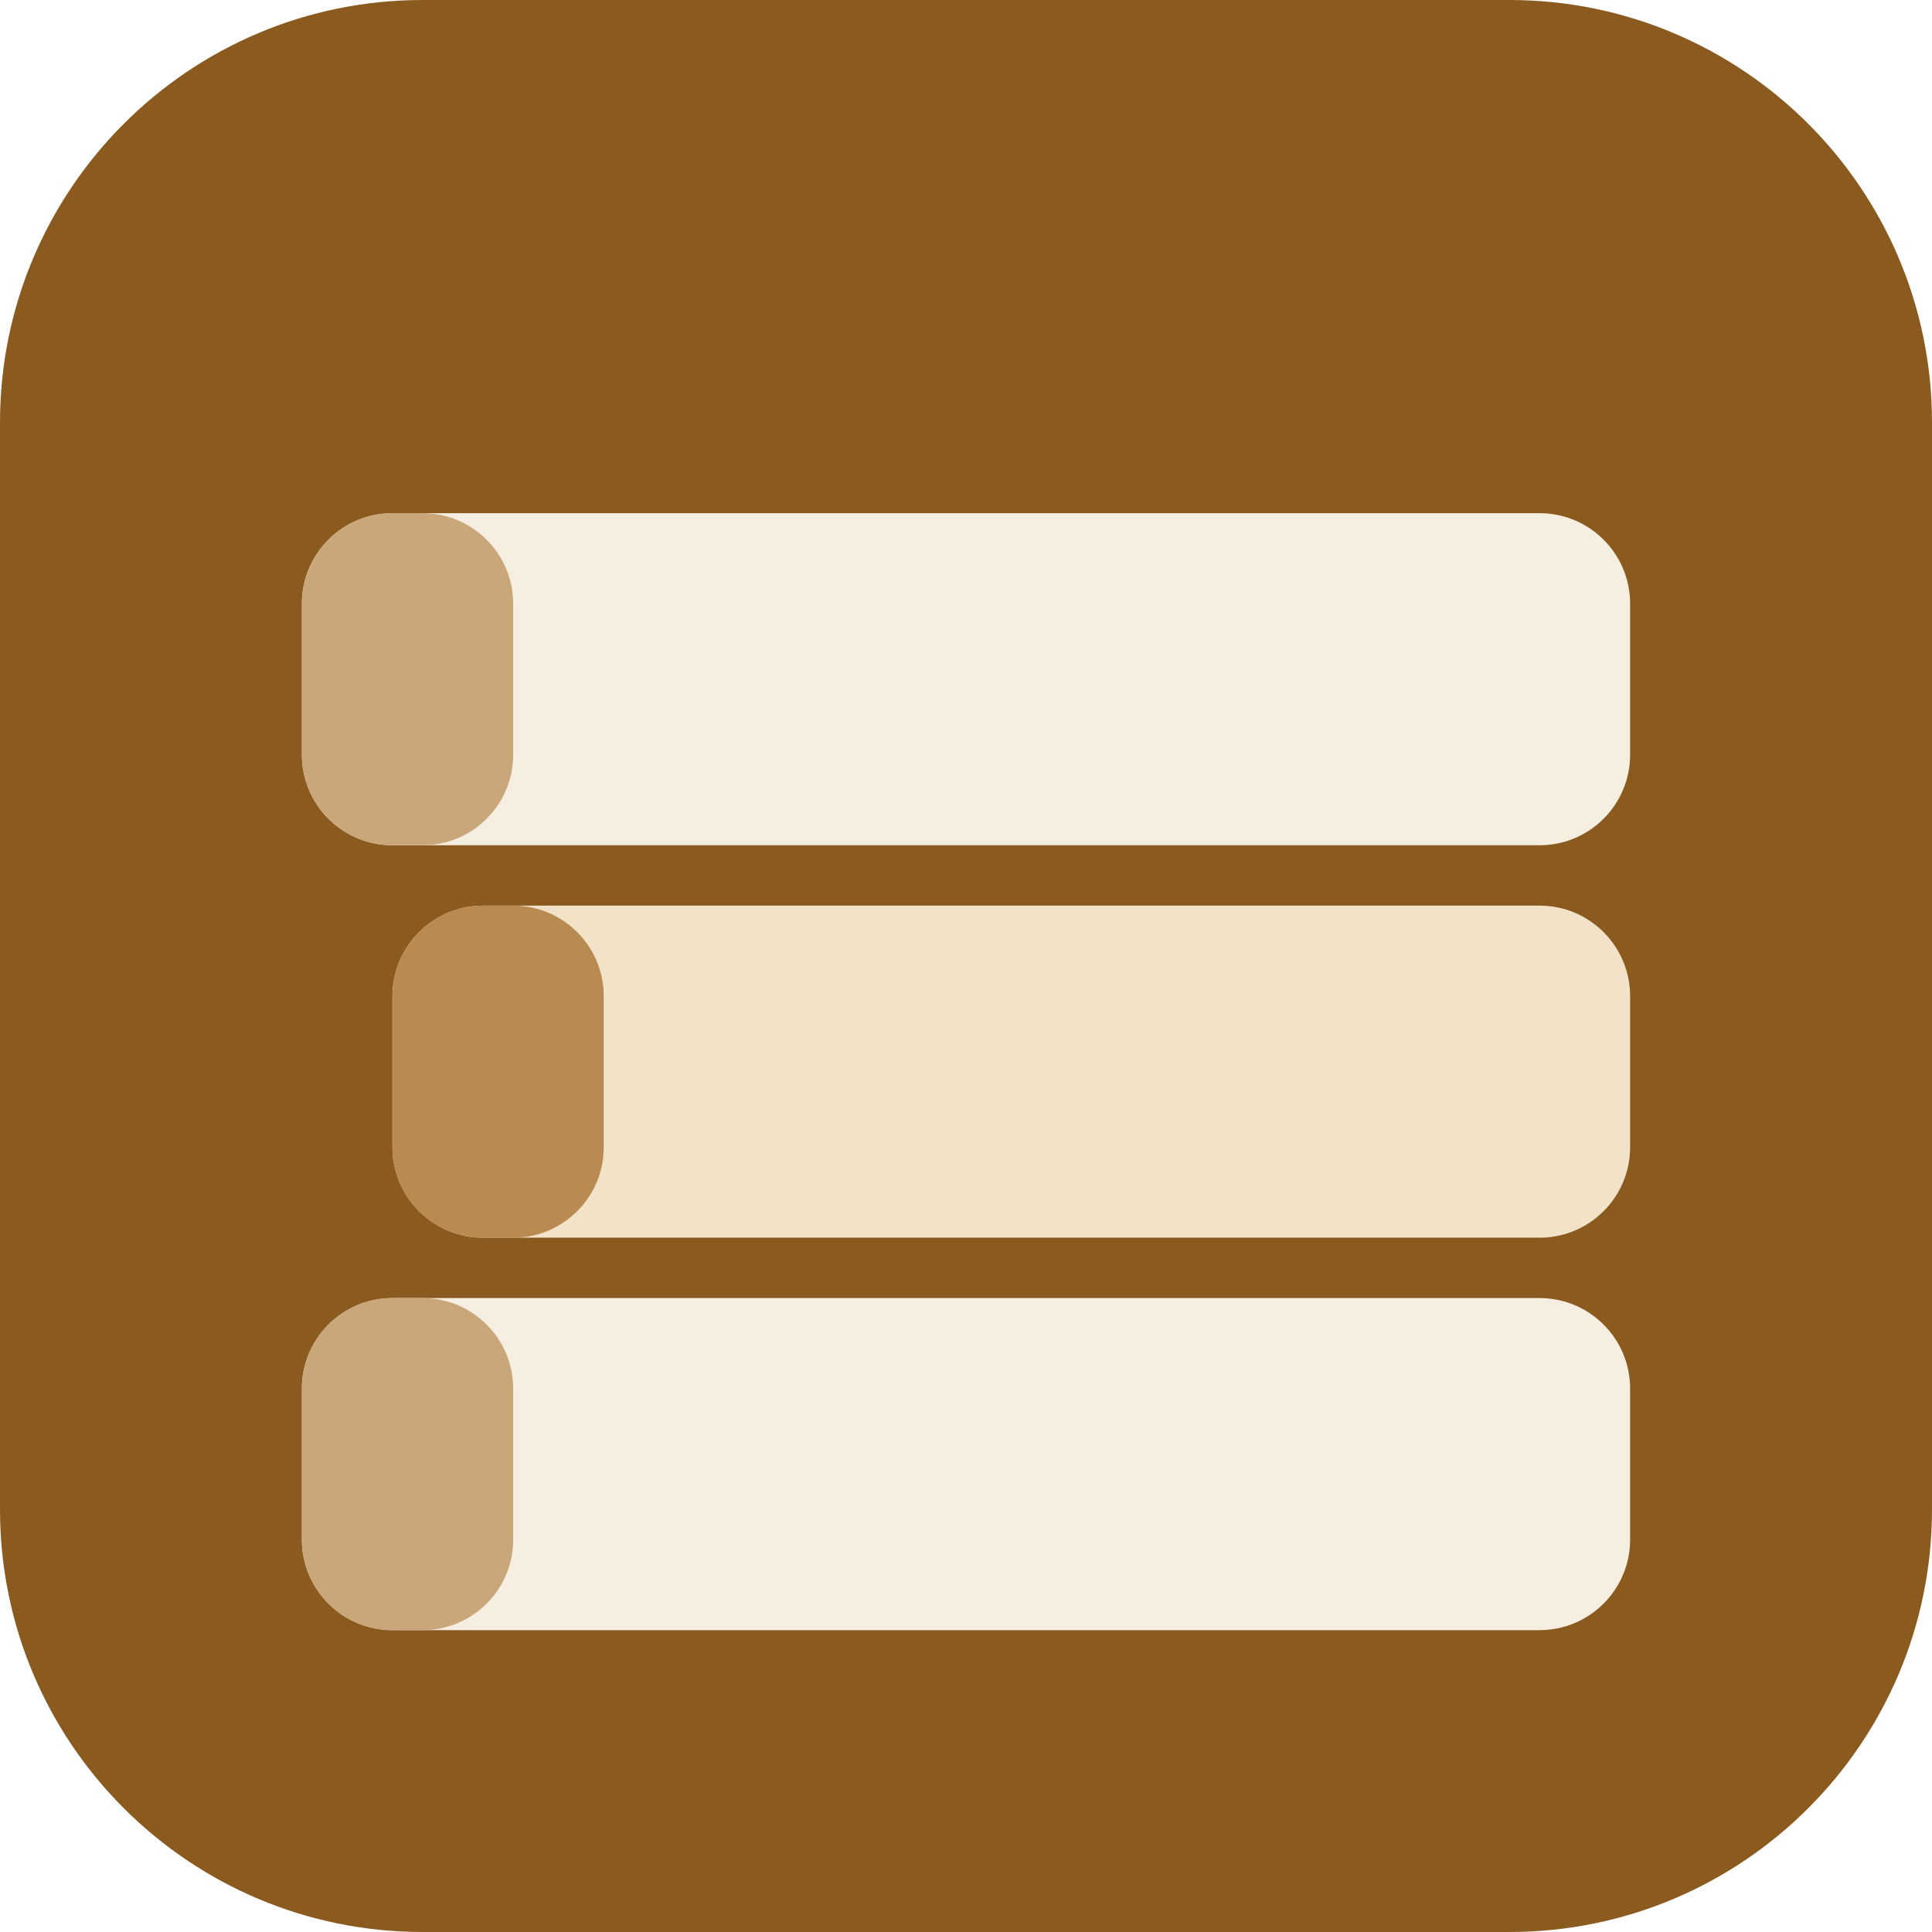
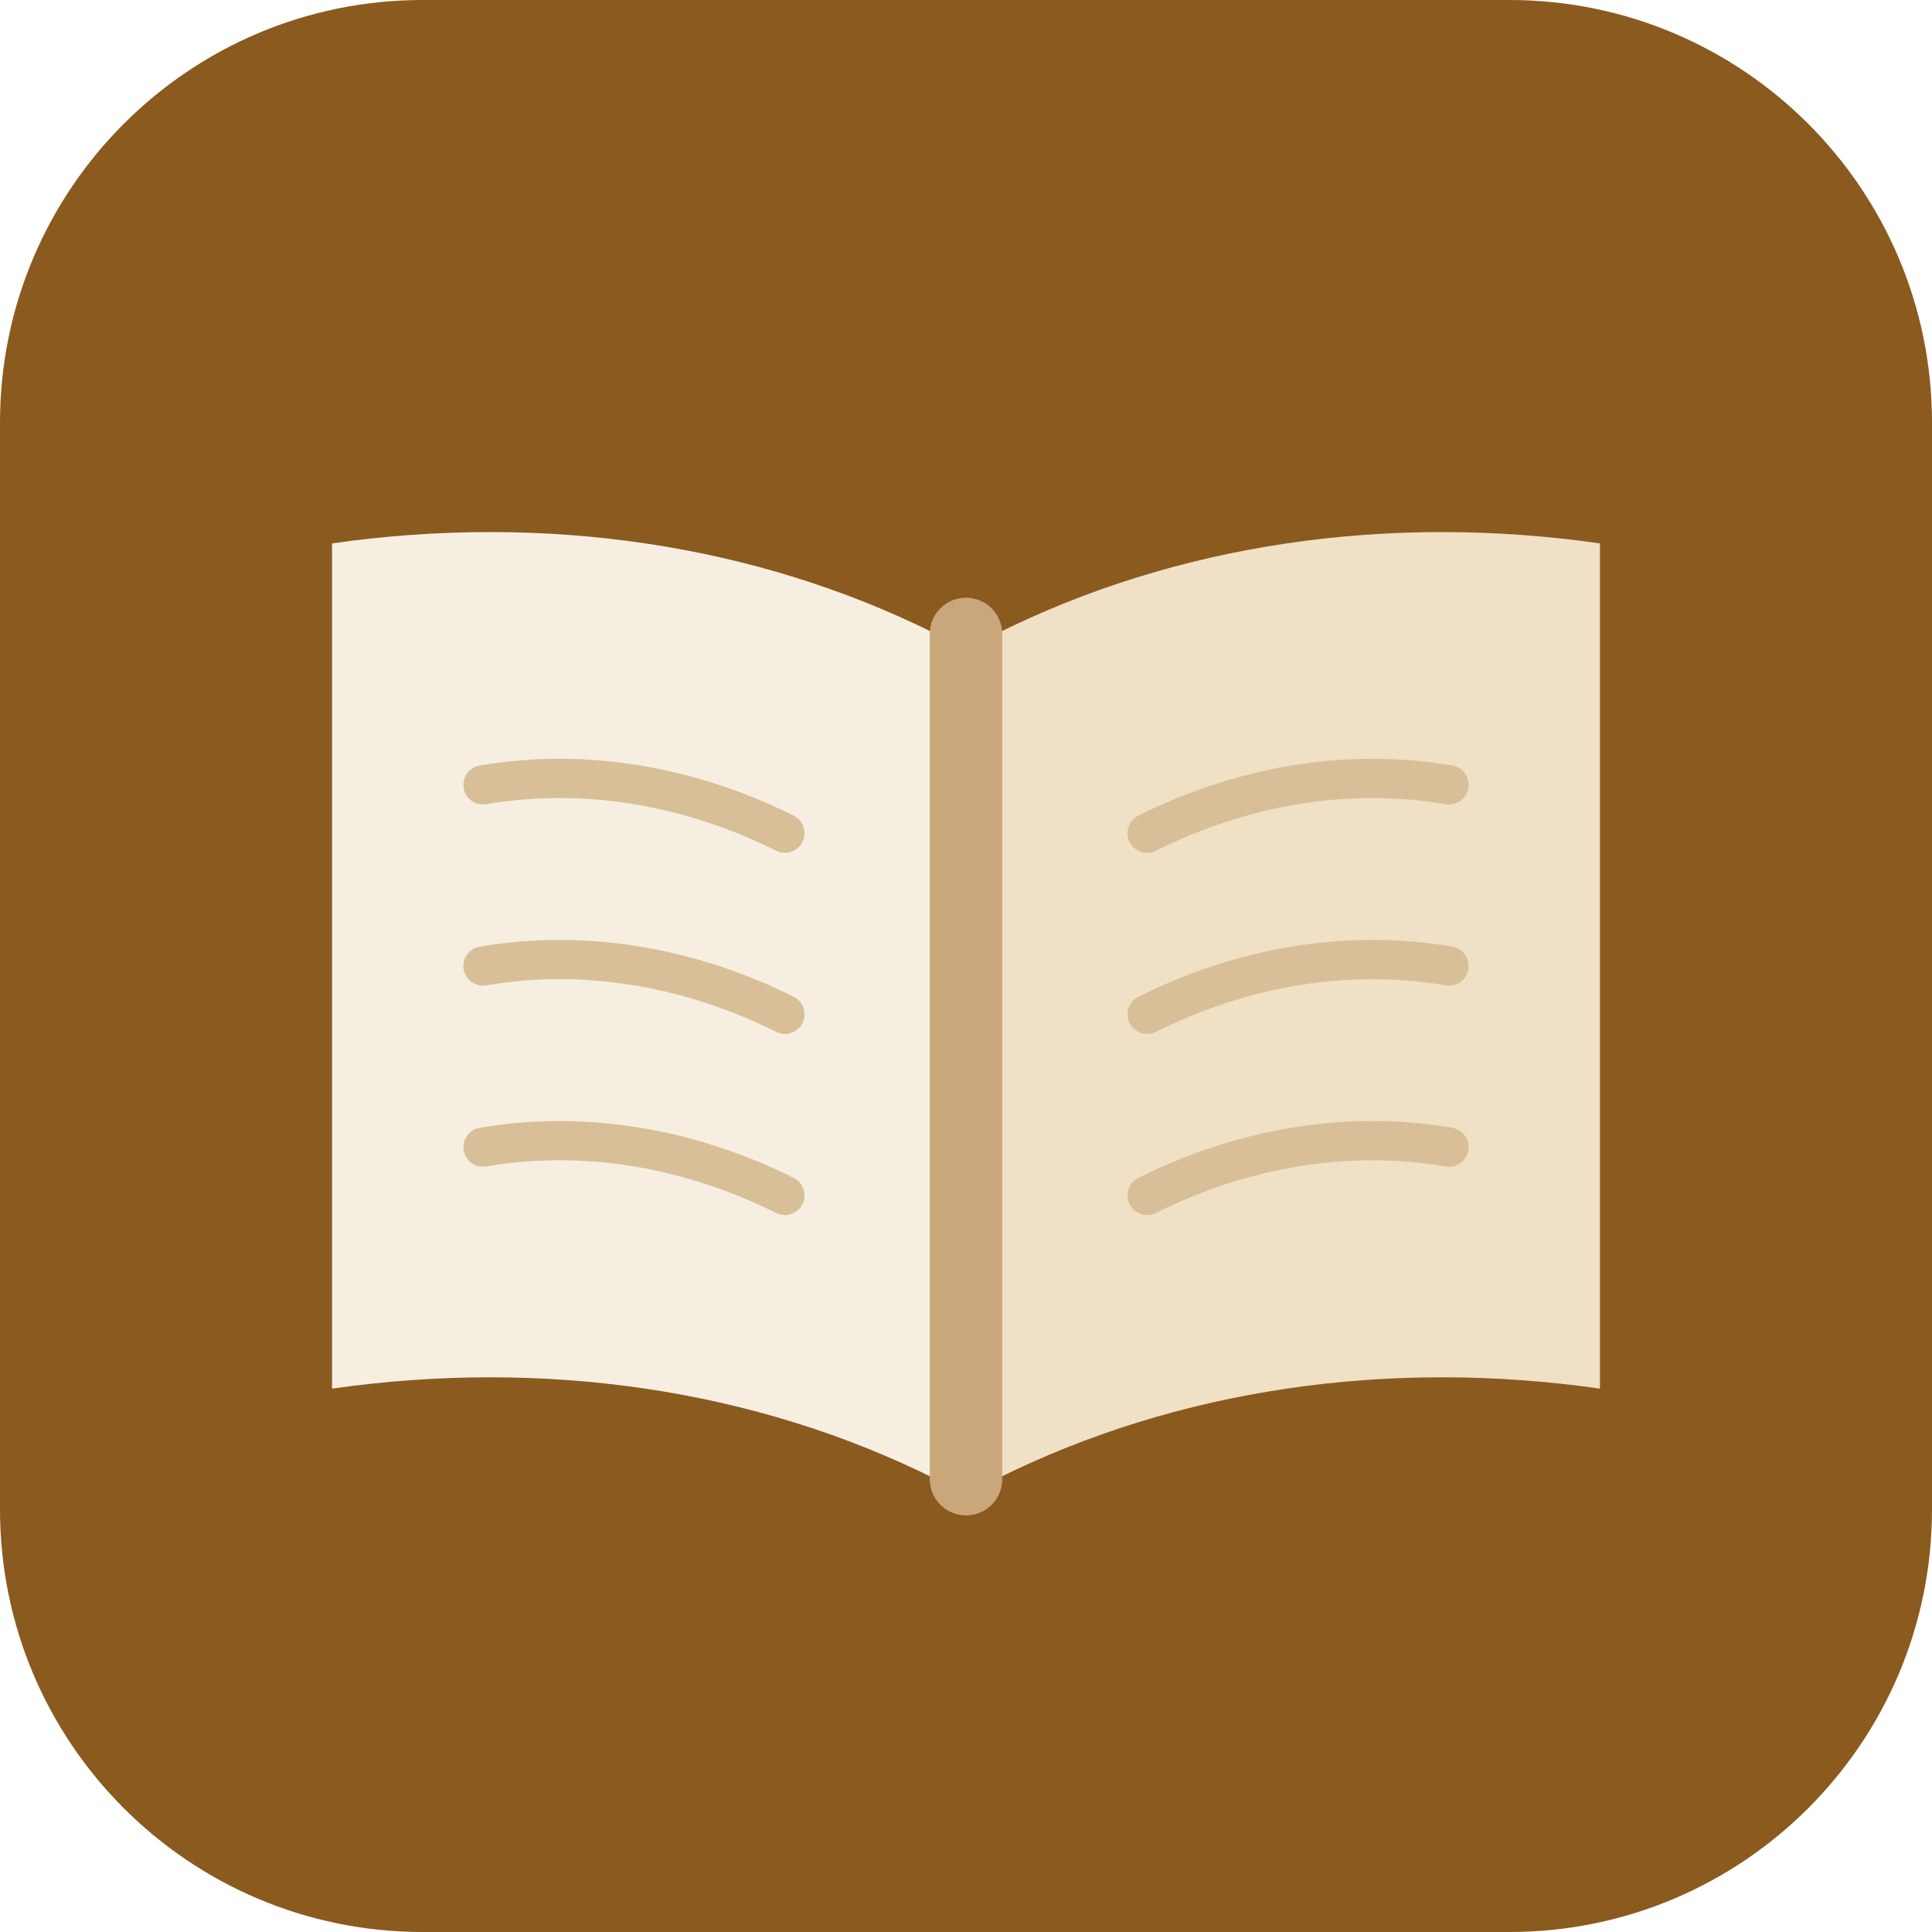
- <svg xmlns="http://www.w3.org/2000/svg" viewBox="0 0 64 64" role="img" aria-label="Book stack">
+ <svg xmlns="http://www.w3.org/2000/svg" viewBox="0 0 64 64" role="img" aria-label="Open book">
  <rect width="64" height="64" rx="14" fill="#8a5a1f" />
-   <rect x="10" y="43" width="44" height="11" rx="3" fill="#f6efe1" />
-   <rect x="10" y="43" width="7" height="11" rx="3" fill="#c9a77b" />
-   <rect x="13" y="30" width="41" height="11" rx="3" fill="#f1e2c8" />
-   <rect x="13" y="30" width="7" height="11" rx="3" fill="#b98a52" />
-   <rect x="10" y="17" width="44" height="11" rx="3" fill="#f6efe1" />
-   <rect x="10" y="17" width="7" height="11" rx="3" fill="#c9a77b" />
+   <path d="M31 21c-6-3-13-4-20-3v28c7-1 14 0 20 3z" fill="#f6efe1" />
+   <path d="M33 21c6-3 13-4 20-3v28c-7-1-14 0-20 3z" fill="#efe0c6" />
+   <path d="M32 21v28" stroke="#c9a77b" stroke-width="2.4" stroke-linecap="round" />
+   <g stroke="#d8bf97" stroke-width="1.3" stroke-linecap="round" fill="none">
+     <path d="M16 26c3.5-.6 7 .1 10 1.6" />
+     <path d="M16 32c3.5-.6 7 .1 10 1.6" />
+     <path d="M16 38c3.5-.6 7 .1 10 1.6" />
+     <path d="M48 26c-3.5-.6-7 .1-10 1.6" />
+     <path d="M48 32c-3.5-.6-7 .1-10 1.6" />
+     <path d="M48 38c-3.5-.6-7 .1-10 1.6" />
+   </g>
</svg>
